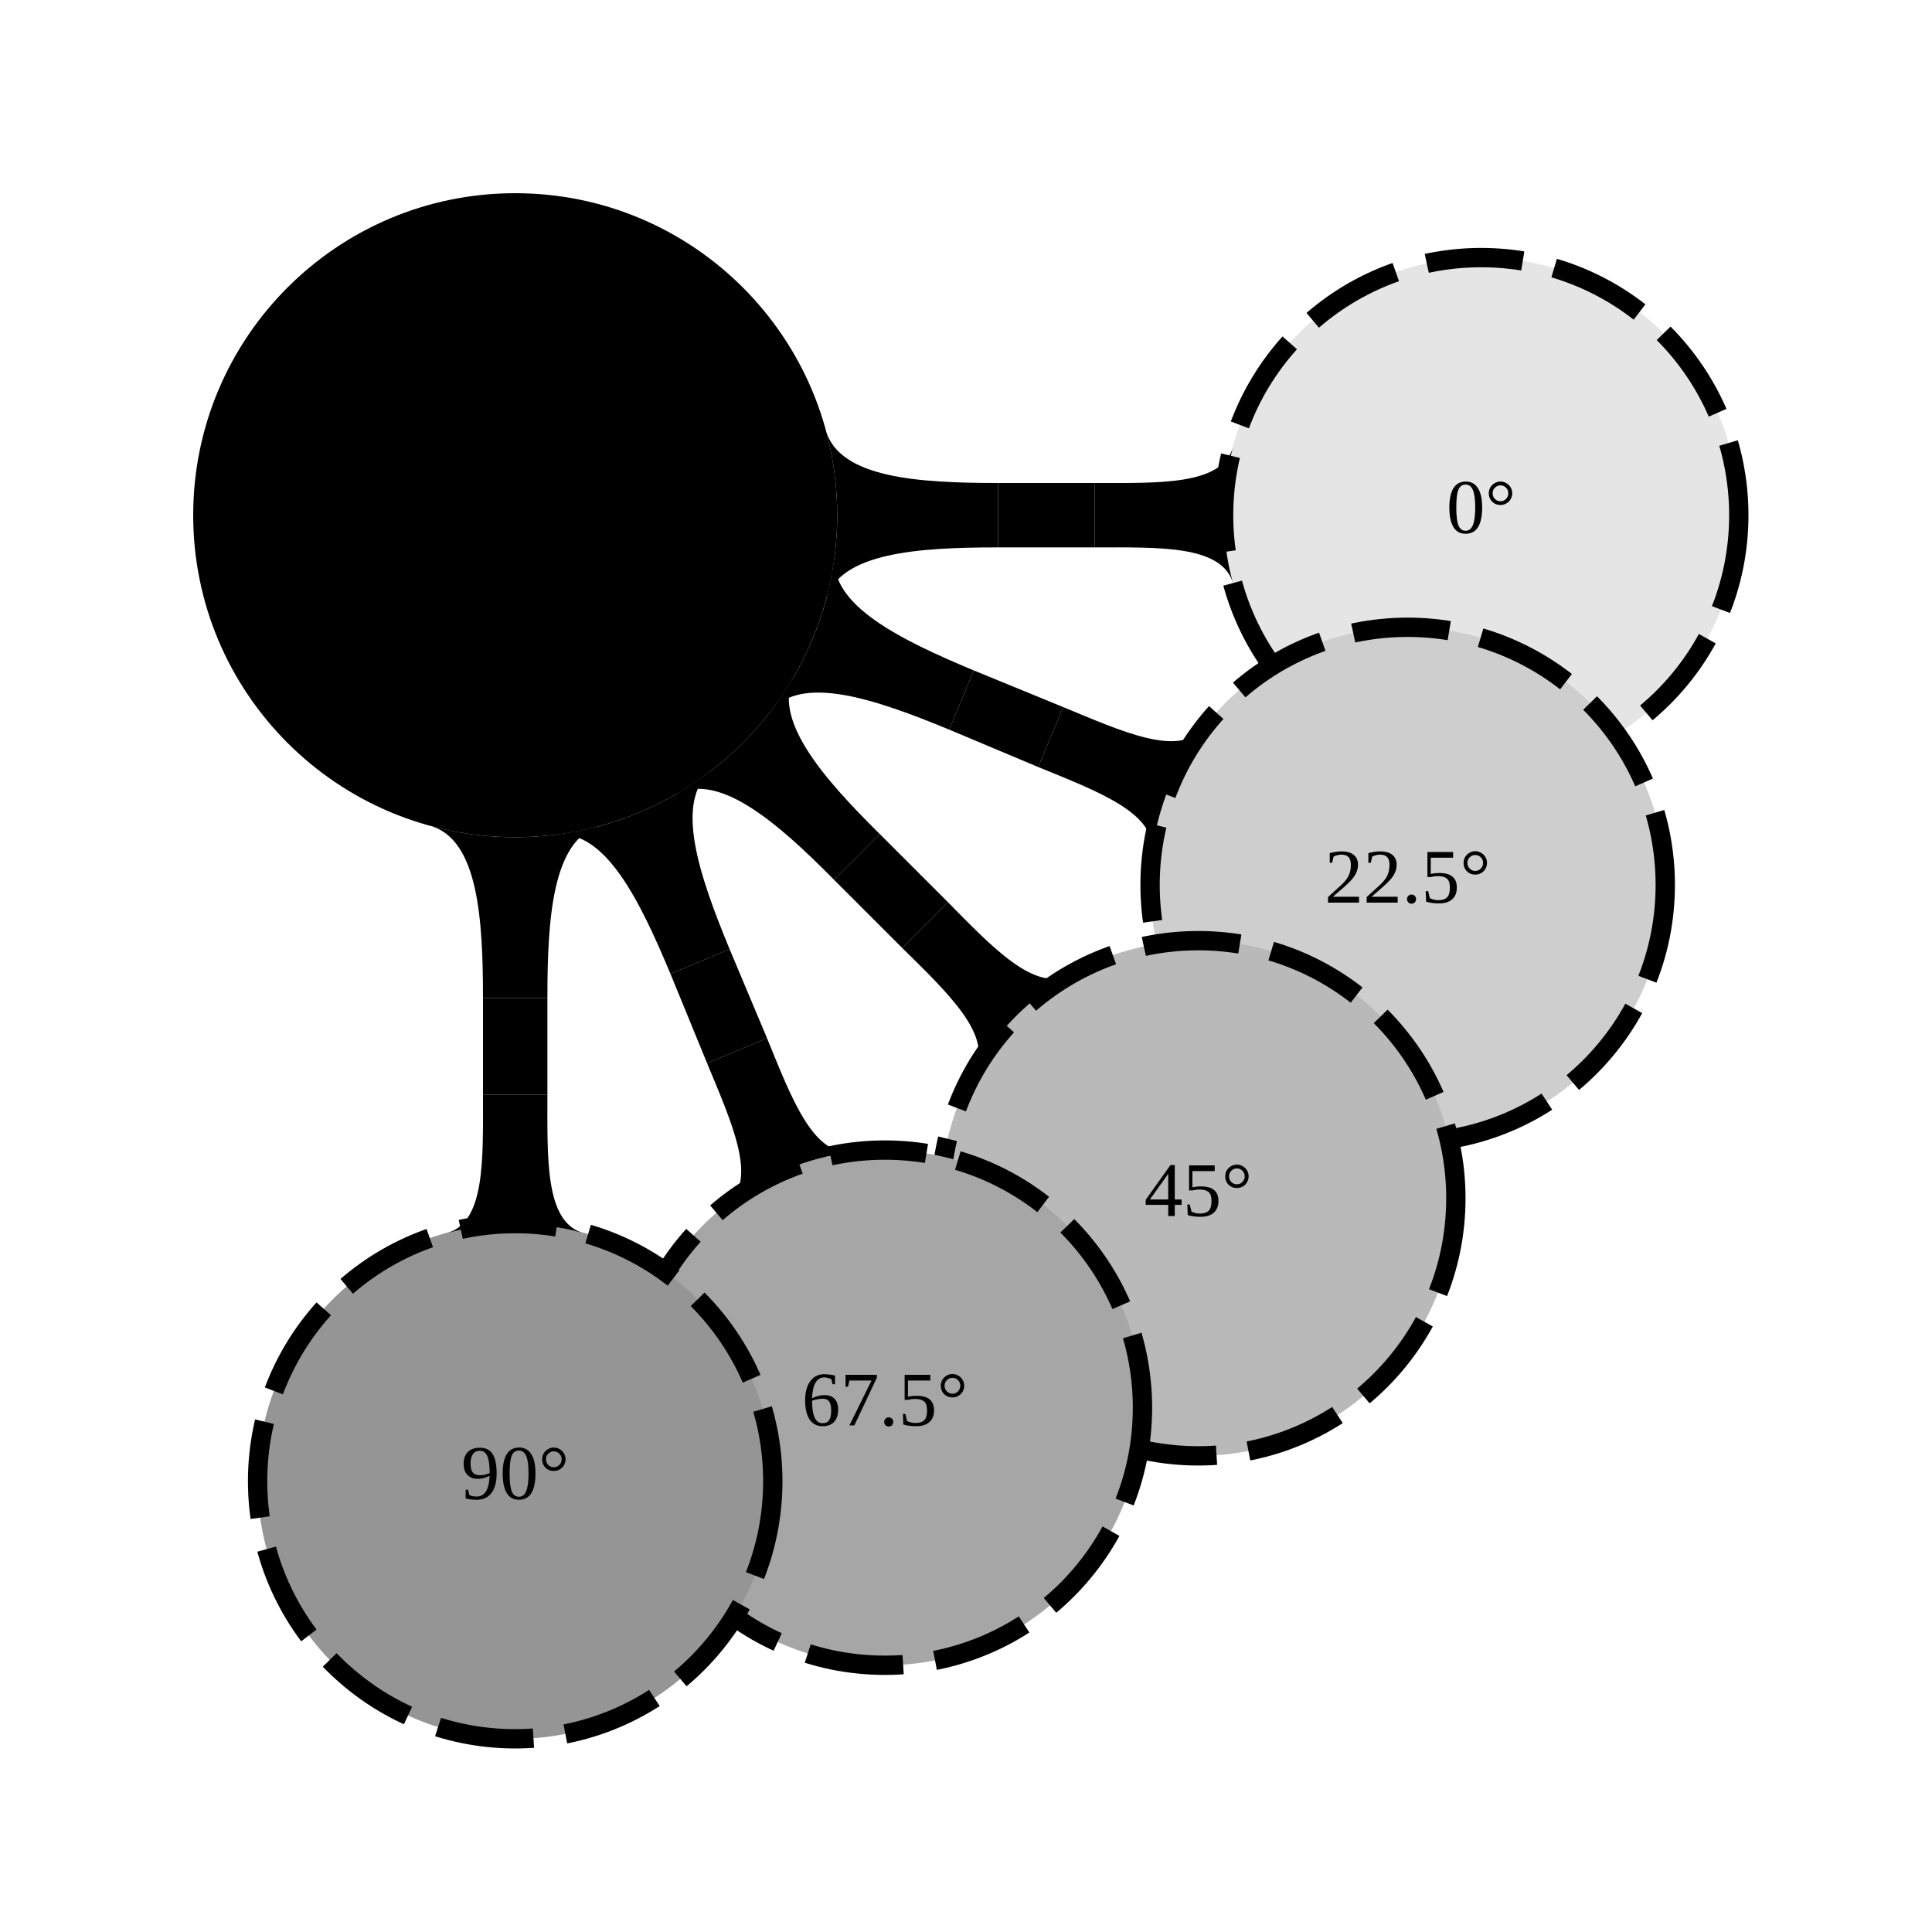
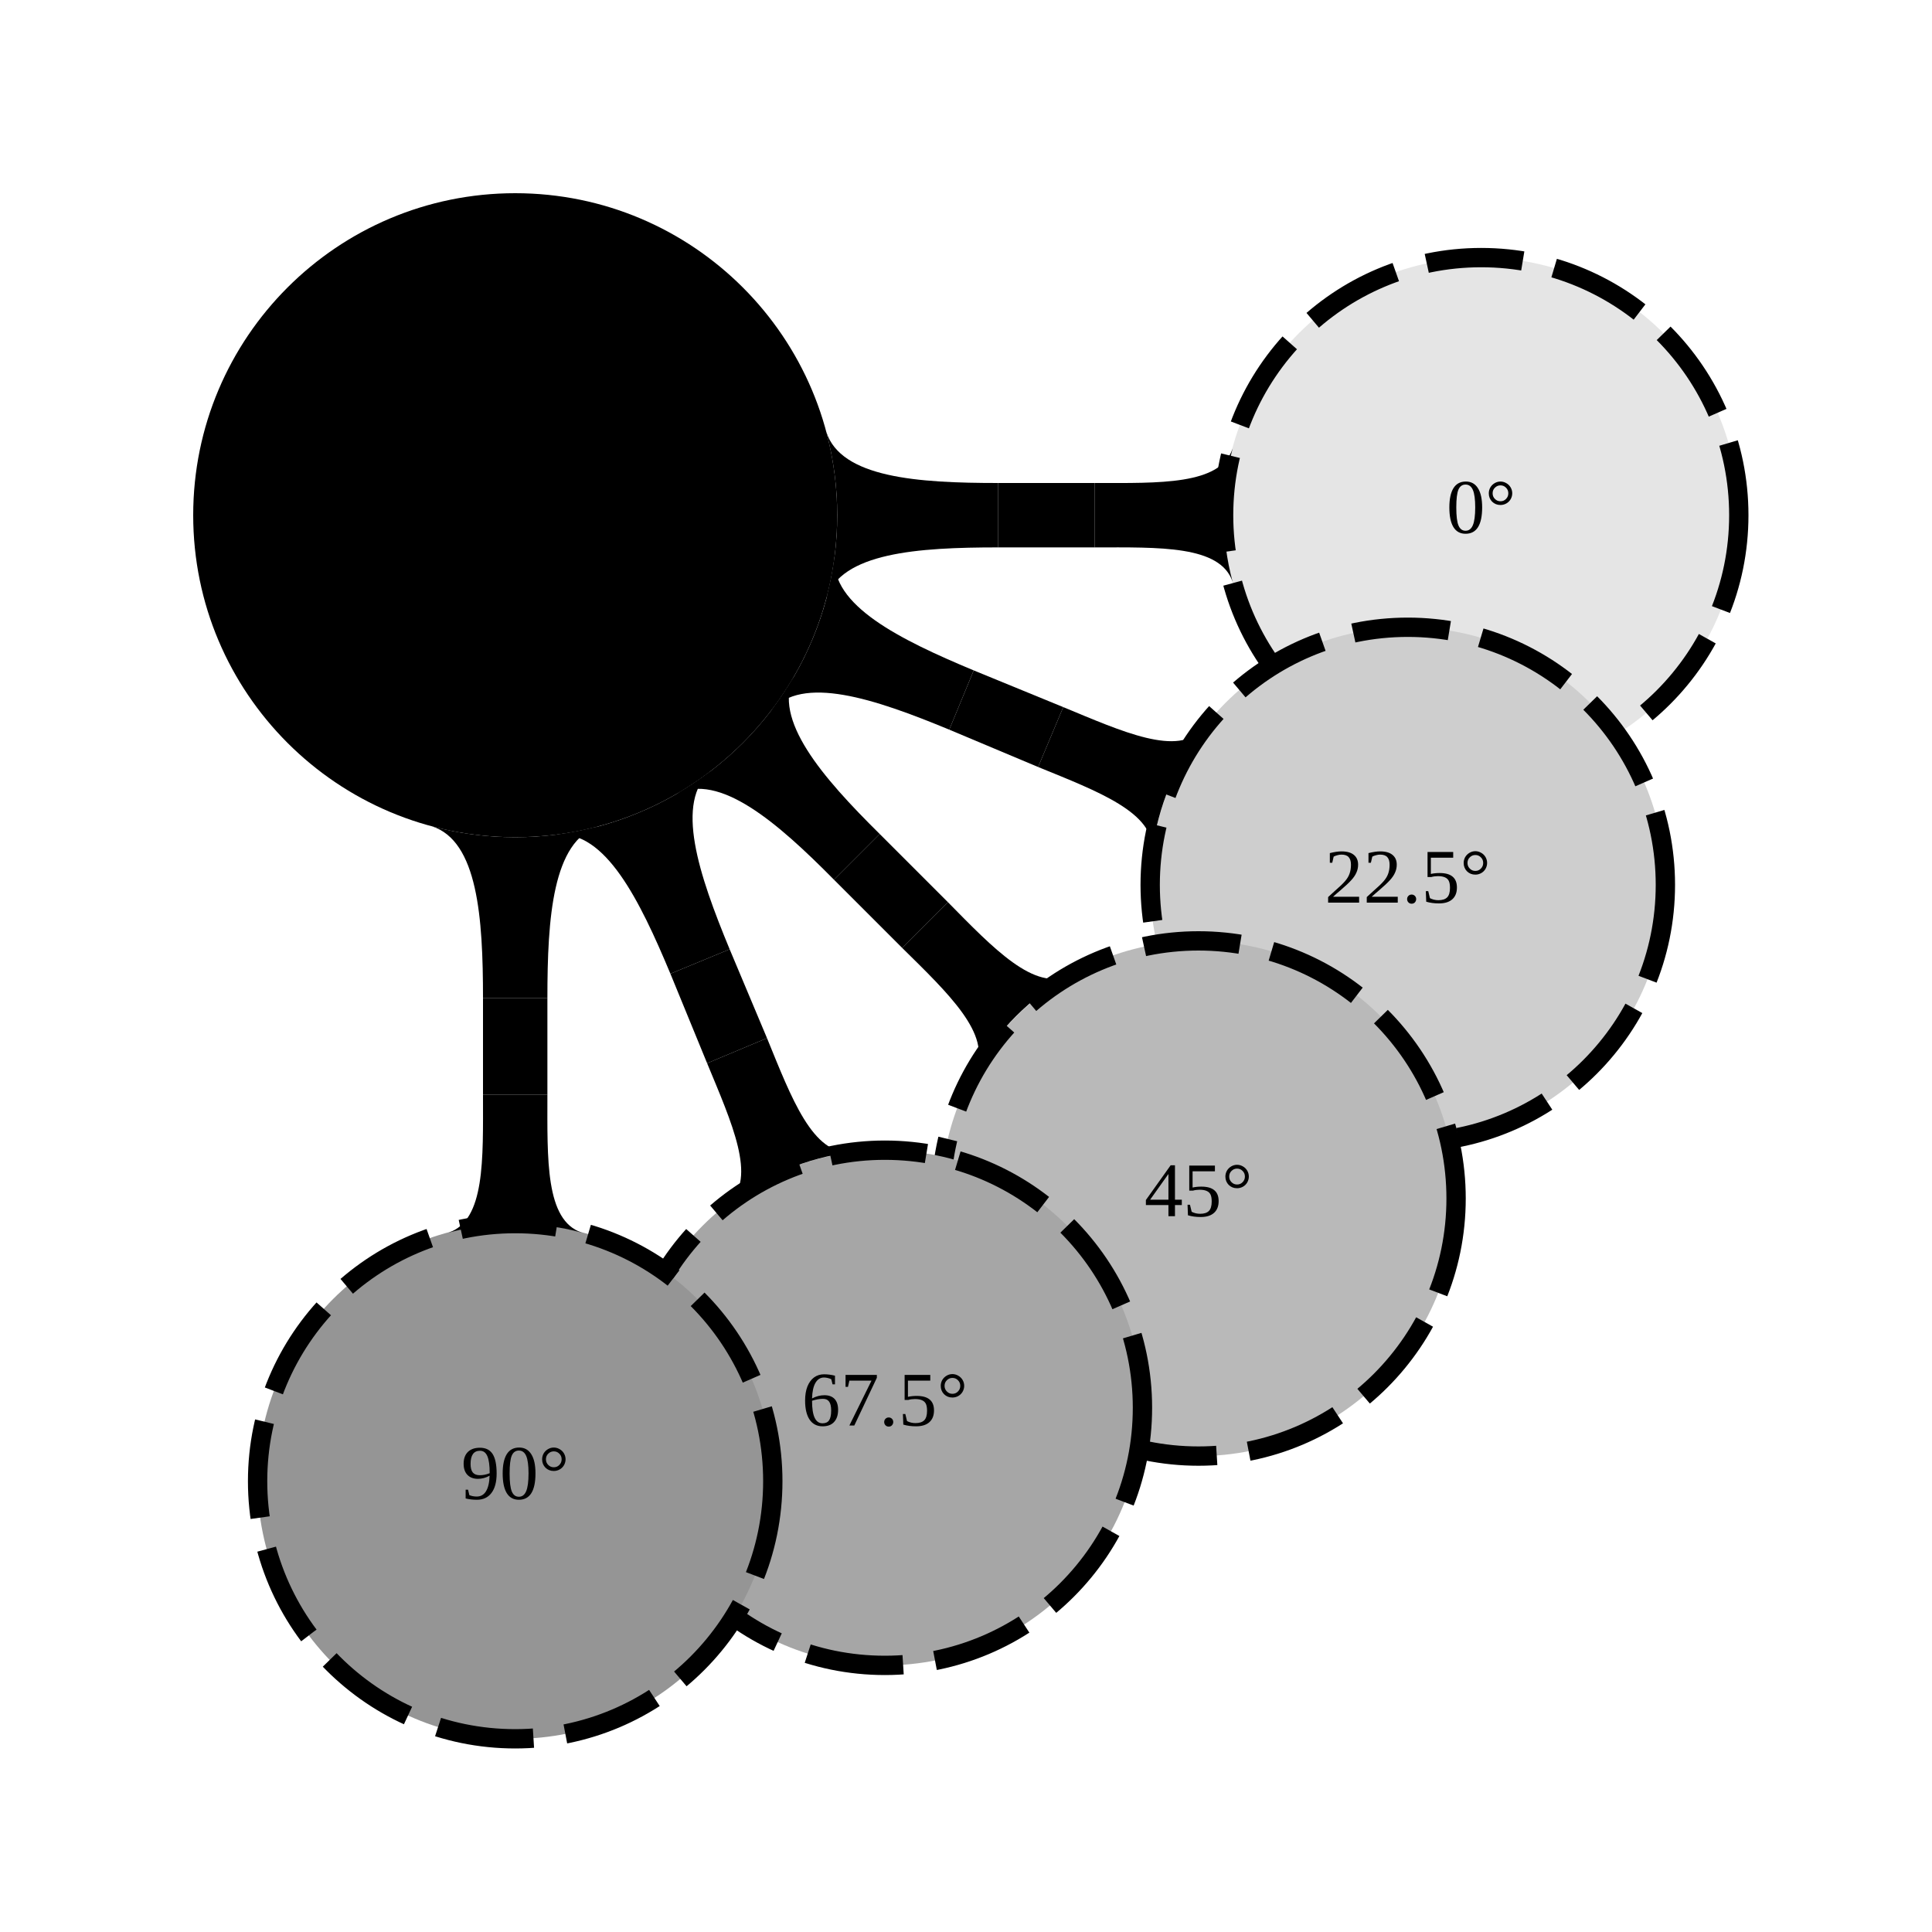
<svg xmlns="http://www.w3.org/2000/svg" width="300" height="300" viewBox="0 0 300 300">
  <g id="a_mindmap">
    <g id="na_mindmap">
      <g id="n0">
        <circle id="c:n0" cx="80" cy="80" r="50" />
        <text id="t:n0" x="80" y="80" style="text-anchor:middle;dominant-baseline:middle;">Center node</text>
      </g>
      <g id="n:0">
        <circle id="c:n:0" cx="230" cy="80" r="40" style="fill:#E5E5E5;stroke:black;stroke-width:3;stroke-dasharray:15 5;" />
        <text id="t:n:0" x="230" y="80" style="text-anchor:middle;dominant-baseline:middle;">0°</text>
      </g>
      <g id="n:1">
-         <circle id="c:n:1" cx="218.582" cy="137.403" r="40" style="fill:#CECECE;stroke:black;stroke-width:3;stroke-dasharray:15 5;" />
-         <text id="t:n:1" x="218.582" y="137.403" style="text-anchor:middle;dominant-baseline:middle;">22.5°</text>
+         <circle id="c:n:1" cx="218.6" cy="137.4" r="40" style="fill:#CECECE;stroke:black;stroke-width:3;stroke-dasharray:15 5;" />
+         <text id="t:n:1" x="218.6" y="137.4" style="text-anchor:middle;dominant-baseline:middle;">22.5°</text>
      </g>
      <g id="n:2">
-         <circle id="c:n:2" cx="186.066" cy="186.066" r="40" style="fill:#B9B9B9;stroke:black;stroke-width:3;stroke-dasharray:15 5;" />
-         <text id="t:n:2" x="186.066" y="186.066" style="text-anchor:middle;dominant-baseline:middle;">45°</text>
+         <circle id="c:n:2" cx="186.1" cy="186.1" r="40" style="fill:#B9B9B9;stroke:black;stroke-width:3;stroke-dasharray:15 5;" />
+         <text id="t:n:2" x="186.1" y="186.1" style="text-anchor:middle;dominant-baseline:middle;">45°</text>
      </g>
      <g id="n:3">
-         <circle id="c:n:3" cx="137.403" cy="218.582" r="40" style="fill:#A6A6A6;stroke:black;stroke-width:3;stroke-dasharray:15 5;" />
-         <text id="t:n:3" x="137.403" y="218.582" style="text-anchor:middle;dominant-baseline:middle;">67.5°</text>
+         <circle id="c:n:3" cx="137.4" cy="218.6" r="40" style="fill:#A6A6A6;stroke:black;stroke-width:3;stroke-dasharray:15 5;" />
+         <text id="t:n:3" x="137.4" y="218.6" style="text-anchor:middle;dominant-baseline:middle;">67.5°</text>
      </g>
      <g id="n:4">
        <circle id="c:n:4" cx="80" cy="230" r="40" style="fill:#959595;stroke:black;stroke-width:3;stroke-dasharray:15 5;" />
        <text id="t:n:4" x="80" y="230" style="text-anchor:middle;dominant-baseline:middle;">90°</text>
      </g>
    </g>
    <g id="ca_mindmap">
      <g id="cn0:n:0">
        <path id="fn0:n:0" d="M 155 75 C 142.5 75 130.6 74.19 128.3 67.06 A 50 50 0 0 1 128.3 92.94 C 130.6 85.81 142.5 85 155 85" />
        <path id="fn:0:n0" d="M 170 85 C 180 85 189.5 84.65 191.4 90.35 A 40 40 0 0 1 191.4 69.65 C 189.5 75.35 180 75 170 75" />
        <path id="bn0:n:0" d="M 155 75 L 170 75 L 170 85 L 155 85 Z" />
      </g>
      <g id="cn0:n:1">
        <path id="fn0:n:1" d="M 151.2 104.1 C 139.7 99.3 129 94 129.6 86.53 A 50 50 0 0 1 119.7 110.4 C 124.5 104.7 135.8 108.5 147.4 113.3" />
        <path id="fn:1:n0" d="M 161.2 119.1 C 170.5 122.9 179.4 126.2 178.9 132.2 A 40 40 0 0 1 186.8 113.1 C 183 117.6 174.3 113.6 165.1 109.8" />
        <path id="bn0:n:1" d="M 151.2 104.1 L 165.1 109.8 L 161.2 119.1 L 147.4 113.3 Z" />
      </g>
      <g id="cn0:n:2">
        <path id="fn0:n:2" d="M 136.6 129.5 C 127.7 120.7 119.9 111.7 123.3 105 A 50 50 0 0 1 105 123.3 C 111.7 119.9 120.7 127.7 129.5 136.6" />
        <path id="fn:2:n0" d="M 140.1 147.2 C 147.2 154.2 154.1 160.7 151.4 166.1 A 40 40 0 0 1 166.1 151.4 C 160.7 154.1 154.2 147.2 147.2 140.1" />
        <path id="bn0:n:2" d="M 136.6 129.5 L 147.2 140.1 L 140.1 147.2 L 129.5 136.6 Z" />
      </g>
      <g id="cn0:n:3">
        <path id="fn0:n:3" d="M 113.3 147.4 C 108.5 135.8 104.7 124.5 110.4 119.7 A 50 50 0 0 1 86.53 129.6 C 94 129 99.3 139.7 104.1 151.2" />
        <path id="fn:3:n0" d="M 109.8 165.1 C 113.6 174.3 117.6 183 113.1 186.8 A 40 40 0 0 1 132.2 178.9 C 126.2 179.4 122.9 170.5 119.1 161.2" />
        <path id="bn0:n:3" d="M 113.3 147.4 L 119.1 161.2 L 109.8 165.1 L 104.1 151.2 Z" />
      </g>
      <g id="cn0:n:4">
        <path id="fn0:n:4" d="M 85 155 C 85 142.5 85.81 130.6 92.94 128.3 A 50 50 0 0 1 67.06 128.3 C 74.19 130.6 75 142.5 75 155" />
        <path id="fn:4:n0" d="M 75 170 C 75 180 75.35 189.5 69.65 191.4 A 40 40 0 0 1 90.35 191.4 C 84.65 189.5 85 180 85 170" />
        <path id="bn0:n:4" d="M 85 155 L 85 170 L 75 170 L 75 155 Z" />
      </g>
    </g>
  </g>
</svg>
